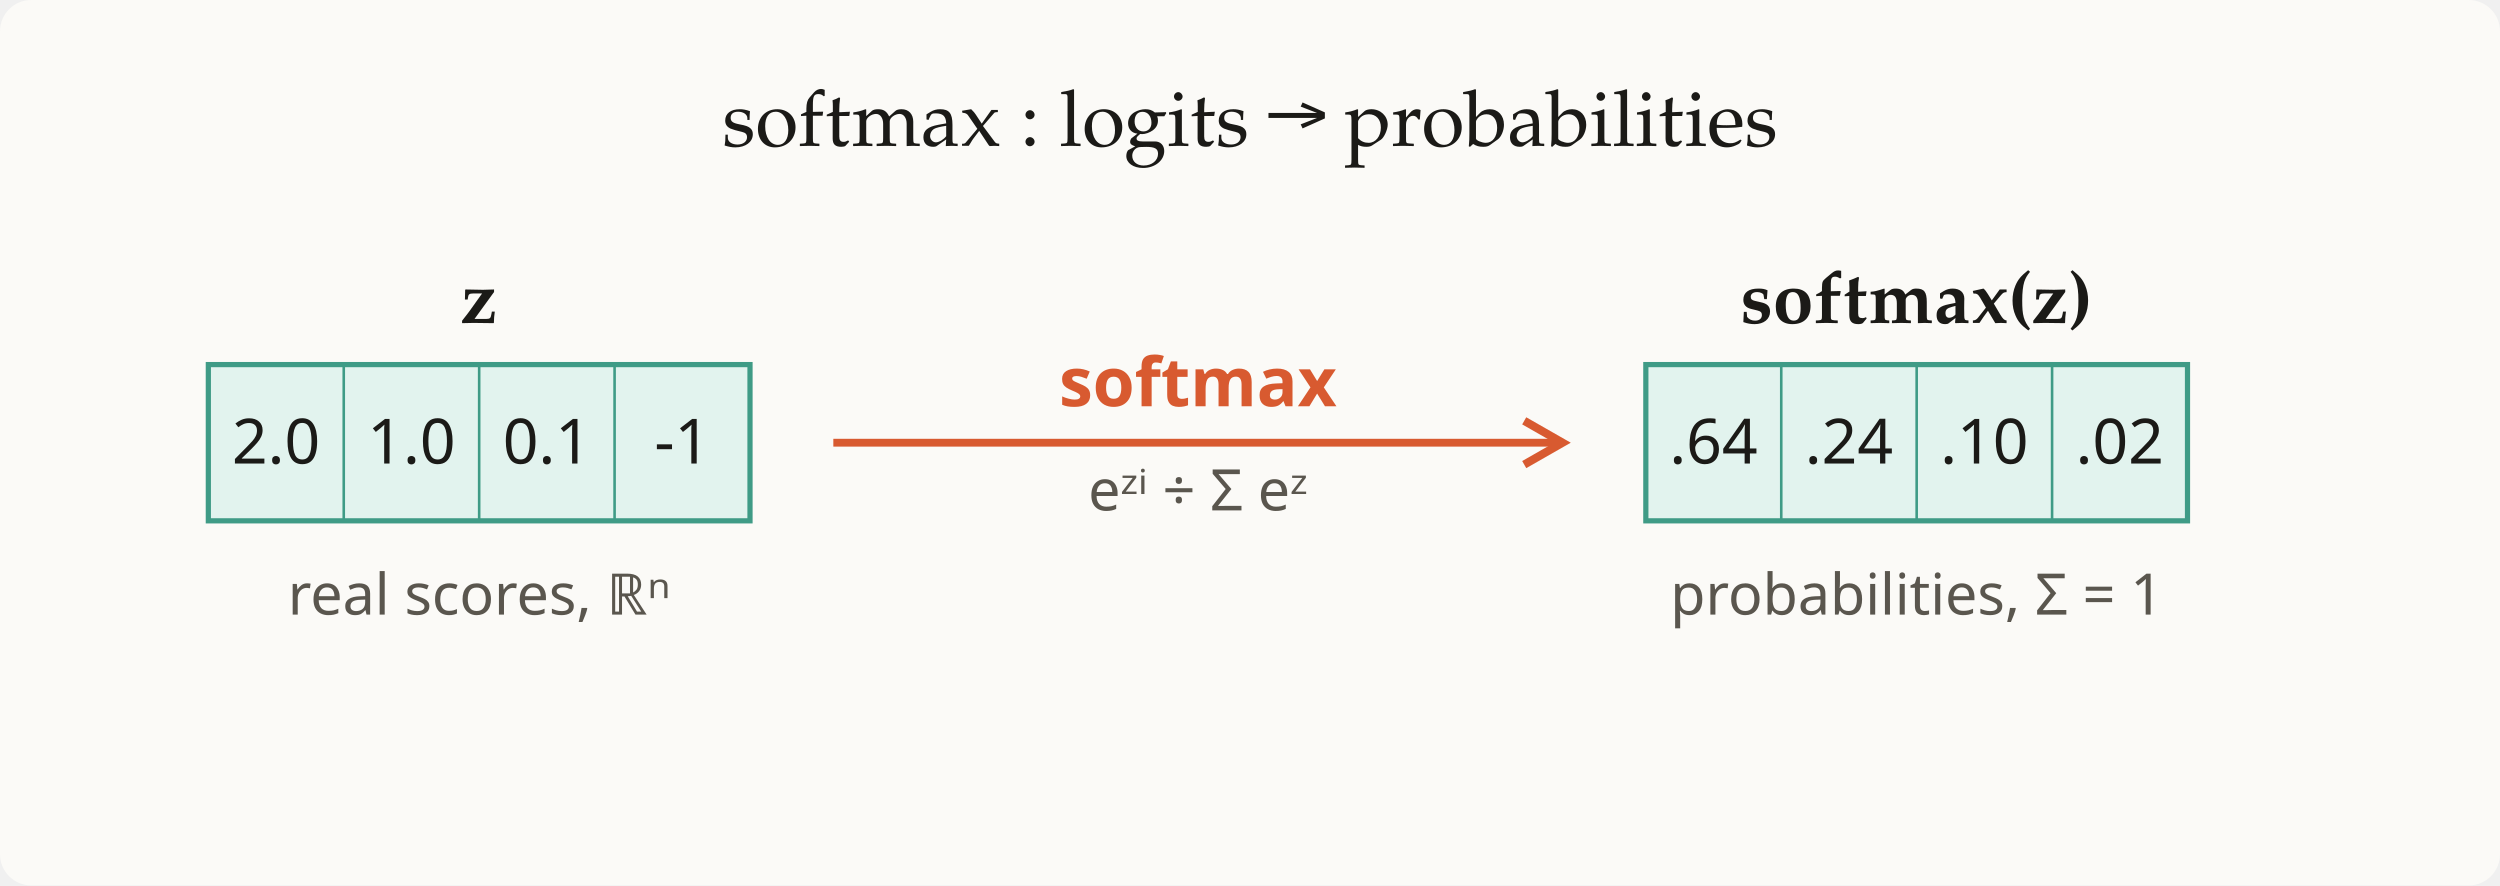
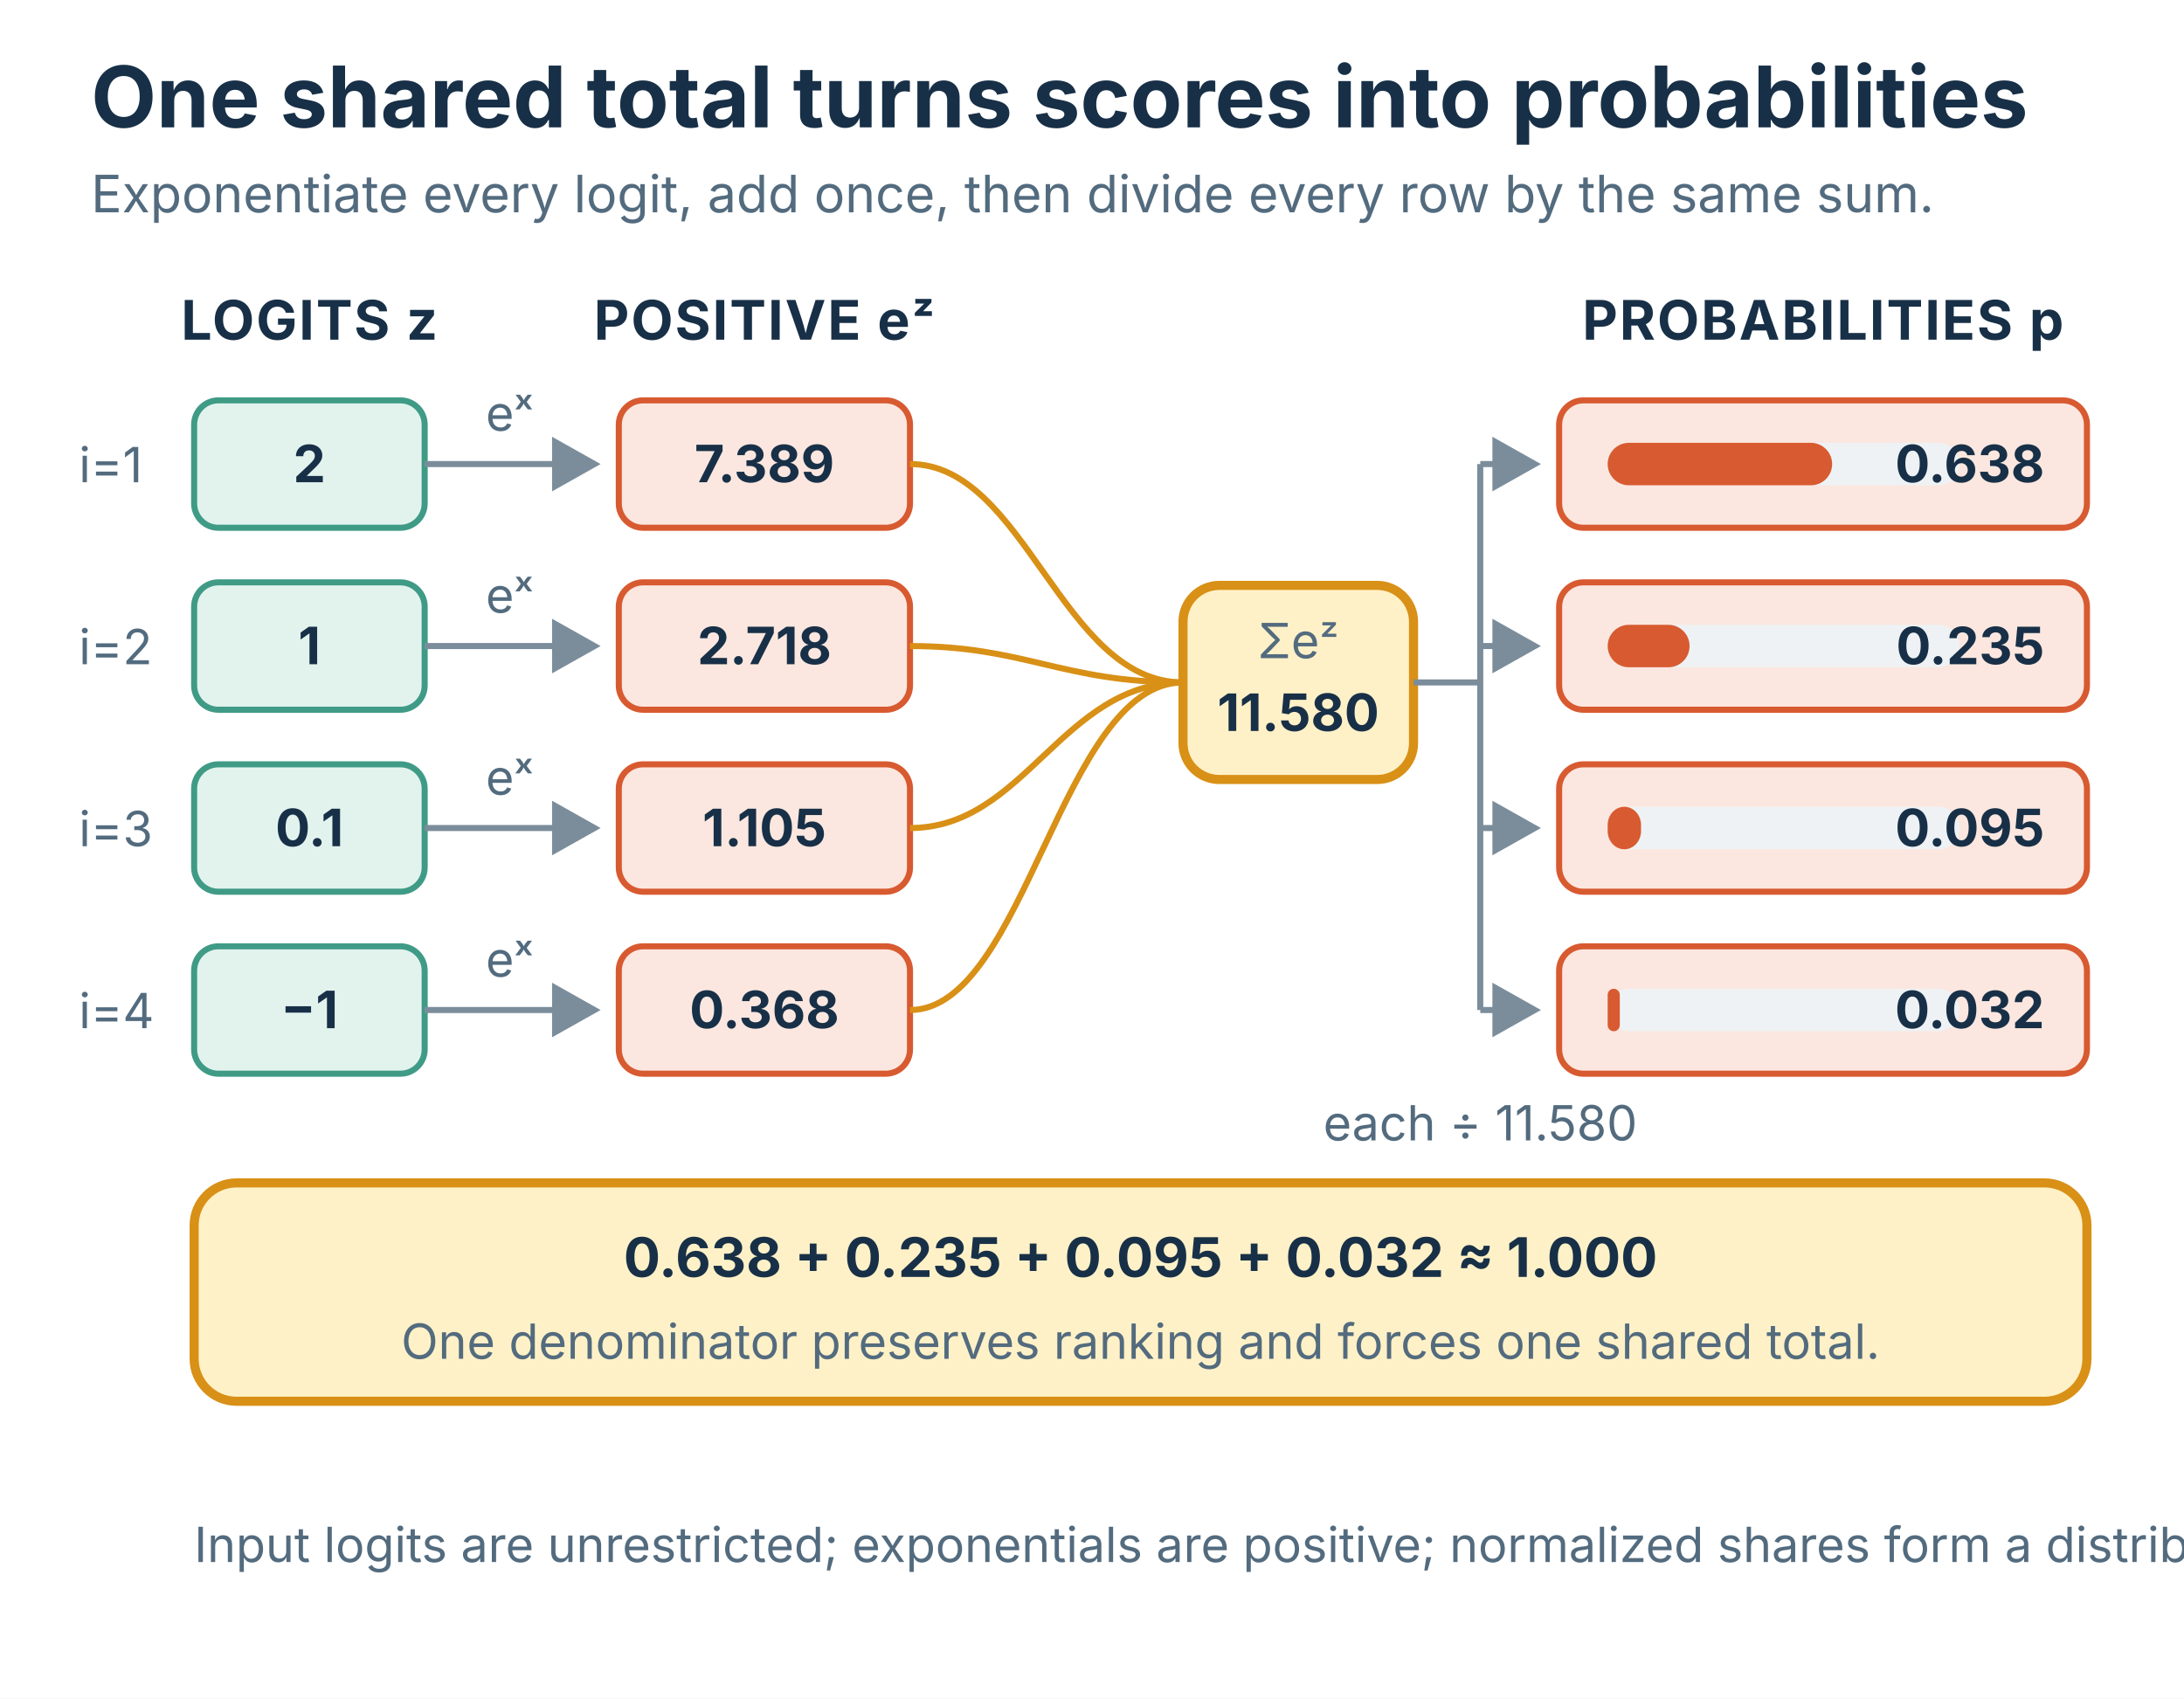
- <svg xmlns="http://www.w3.org/2000/svg" viewBox="0 0 480 170" width="480" height="170" font-family="'Iowan Old Style',Palatino,Georgia,serif">
-   <style>
-     .bg{fill:#FBFAF7}
-     .vec{fill:#E2F3EE;stroke:#3F9B86;stroke-width:1}
-     .cell{fill:#1B1A17;font-size:12px;font-family:sans-serif}
-     .lab{fill:#1B1A17;font-weight:600;font-size:14px}
-     .note{fill:#5A564E;font-size:11px;font-family:sans-serif}
-     .op{fill:#D85A30;font-size:13px;font-family:sans-serif;font-weight:600}
-     .arr{stroke:#D85A30;stroke-width:1.5;fill:none}
-     .title{fill:#1B1A17;font-size:15px}
-   </style>
-   <rect class="bg" x="0" y="0" width="480" height="170" rx="6" />
-   <text class="title" x="240" y="28" text-anchor="middle">softmax : logits → probabilities</text>
-   <text class="lab" x="92" y="62" text-anchor="middle">z</text>
-   <rect class="vec" x="40" y="70" width="104" height="30" />
-   <line x1="66" y1="70" x2="66" y2="100" stroke="#3F9B86" stroke-width="0.5" />
-   <line x1="92" y1="70" x2="92" y2="100" stroke="#3F9B86" stroke-width="0.5" />
-   <line x1="118" y1="70" x2="118" y2="100" stroke="#3F9B86" stroke-width="0.5" />
-   <text class="cell" x="53" y="89" text-anchor="middle">2.0</text>
-   <text class="cell" x="79" y="89" text-anchor="middle">1.0</text>
-   <text class="cell" x="105" y="89" text-anchor="middle">0.1</text>
-   <text class="cell" x="131" y="89" text-anchor="middle">-1</text>
-   <text class="note" x="92" y="118" text-anchor="middle">real scores, ℝⁿ</text>
-   <line class="arr" x1="160" y1="85" x2="300" y2="85" marker-end="url(#a)" />
+ <svg xmlns="http://www.w3.org/2000/svg" width="720" height="560" viewBox="0 0 720 560" role="img" aria-labelledby="title desc">
  <defs>
-     <marker id="a" viewBox="0 0 10 10" refX="8" refY="5" markerWidth="7" markerHeight="7" orient="auto">
-       <path d="M1 1L8 5L1 9" class="arr" />
+     <style>
+       text { font-family: Inter, ui-sans-serif, -apple-system, BlinkMacSystemFont, "Segoe UI", sans-serif; fill: #183047; }
+       .headline { font-size: 28px; font-weight: 700; }
+       .subtitle { font-size: 17px; fill: #536B7E; }
+       .stage { font-size: 18px; font-weight: 700; letter-spacing: .6px; }
+       .label { font-size: 18px; font-weight: 650; }
+       .value { font-size: 17px; font-weight: 650; font-variant-numeric: tabular-nums; }
+       .small { font-size: 16px; fill: #536B7E; }
+       .given { fill: #E2F3EE; stroke: #3F9B86; stroke-width: 2; }
+       .computed { fill: #FBE7DF; stroke: #D85A30; stroke-width: 2; }
+       .accent { fill: #FFF1C7; stroke: #D89016; stroke-width: 3; }
+       .track { fill: #EEF2F5; }
+       .bar { fill: #D85A30; }
+       .flow { fill: none; stroke: #7B8D9B; stroke-width: 2; marker-end: url(#arrow); }
+       .converge { fill: none; stroke: #D89016; stroke-width: 2; }
+     </style>
+     <marker id="arrow" markerWidth="9" markerHeight="9" refX="7" refY="4.5" orient="auto">
+       <path d="M0,0 L8,4.5 L0,9 Z" fill="#7B8D9B" />
    </marker>
  </defs>
-   <text class="op" x="230" y="78" text-anchor="middle">softmax</text>
-   <text class="note" x="230" y="98" text-anchor="middle">eᶻⁱ ÷ Σ eᶻ</text>
-   <text class="lab" x="368" y="62" text-anchor="middle">softmax(z)</text>
-   <rect class="vec" x="316" y="70" width="104" height="30" />
-   <line x1="342" y1="70" x2="342" y2="100" stroke="#3F9B86" stroke-width="0.5" />
-   <line x1="368" y1="70" x2="368" y2="100" stroke="#3F9B86" stroke-width="0.5" />
-   <line x1="394" y1="70" x2="394" y2="100" stroke="#3F9B86" stroke-width="0.5" />
-   <text class="cell" x="329" y="89" text-anchor="middle">.64</text>
-   <text class="cell" x="355" y="89" text-anchor="middle">.24</text>
-   <text class="cell" x="381" y="89" text-anchor="middle">.10</text>
-   <text class="cell" x="407" y="89" text-anchor="middle">.02</text>
-   <text class="note" x="368" y="118" text-anchor="middle">probabilities, Σ = 1</text>
+   <rect width="720" height="560" fill="#FFFFFF" />
+   <text x="30" y="42" class="headline">One shared total turns scores into probabilities</text>
+   <text x="30" y="70" class="subtitle">Exponentiate every logit, add once, then divide every row by the same sum.</text>
+   <text x="102" y="112" text-anchor="middle" class="stage">LOGITS z</text>
+   <text x="252" y="112" text-anchor="middle" class="stage">POSITIVE eᶻ</text>
+   <text x="601" y="112" text-anchor="middle" class="stage">PROBABILITIES p</text>
+   <g aria-label="Four aligned derivation rows">
+     <text x="26" y="159" class="small">i=1</text>
+     <rect x="64" y="132" width="76" height="42" rx="8" class="given" />
+     <text x="102" y="159" text-anchor="middle" class="value">2</text>
+     <path d="M140 153 H196" class="flow" />
+     <text x="168" y="142" text-anchor="middle" class="small">eˣ</text>
+     <rect x="204" y="132" width="96" height="42" rx="8" class="computed" />
+     <text x="252" y="159" text-anchor="middle" class="value">7.389</text>
+     <path d="M300 153 C338 153 350 225 390 225" class="converge" />
+     <path d="M488 153 H506" class="flow" />
+     <rect x="514" y="132" width="174" height="42" rx="8" class="computed" />
+     <rect x="530" y="146" width="116" height="14" rx="7" class="track" />
+     <rect x="530" y="146" width="74" height="14" rx="7" class="bar" />
+     <text x="674" y="159" text-anchor="end" class="value">0.638</text>
+     <text x="26" y="219" class="small">i=2</text>
+     <rect x="64" y="192" width="76" height="42" rx="8" class="given" />
+     <text x="102" y="219" text-anchor="middle" class="value">1</text>
+     <path d="M140 213 H196" class="flow" />
+     <text x="168" y="202" text-anchor="middle" class="small">eˣ</text>
+     <rect x="204" y="192" width="96" height="42" rx="8" class="computed" />
+     <text x="252" y="219" text-anchor="middle" class="value">2.718</text>
+     <path d="M300 213 C338 213 350 225 390 225" class="converge" />
+     <path d="M488 213 H506" class="flow" />
+     <rect x="514" y="192" width="174" height="42" rx="8" class="computed" />
+     <rect x="530" y="206" width="116" height="14" rx="7" class="track" />
+     <rect x="530" y="206" width="27" height="14" rx="7" class="bar" />
+     <text x="674" y="219" text-anchor="end" class="value">0.235</text>
+     <text x="26" y="279" class="small">i=3</text>
+     <rect x="64" y="252" width="76" height="42" rx="8" class="given" />
+     <text x="102" y="279" text-anchor="middle" class="value">0.1</text>
+     <path d="M140 273 H196" class="flow" />
+     <text x="168" y="262" text-anchor="middle" class="small">eˣ</text>
+     <rect x="204" y="252" width="96" height="42" rx="8" class="computed" />
+     <text x="252" y="279" text-anchor="middle" class="value">1.105</text>
+     <path d="M300 273 C338 273 350 225 390 225" class="converge" />
+     <path d="M488 273 H506" class="flow" />
+     <rect x="514" y="252" width="174" height="42" rx="8" class="computed" />
+     <rect x="530" y="266" width="116" height="14" rx="7" class="track" />
+     <rect x="530" y="266" width="11" height="14" rx="6" class="bar" />
+     <text x="674" y="279" text-anchor="end" class="value">0.095</text>
+     <text x="26" y="339" class="small">i=4</text>
+     <rect x="64" y="312" width="76" height="42" rx="8" class="given" />
+     <text x="102" y="339" text-anchor="middle" class="value">−1</text>
+     <path d="M140 333 H196" class="flow" />
+     <text x="168" y="322" text-anchor="middle" class="small">eˣ</text>
+     <rect x="204" y="312" width="96" height="42" rx="8" class="computed" />
+     <text x="252" y="339" text-anchor="middle" class="value">0.368</text>
+     <path d="M300 333 C338 333 350 225 390 225" class="converge" />
+     <path d="M488 333 H506" class="flow" />
+     <rect x="514" y="312" width="174" height="42" rx="8" class="computed" />
+     <rect x="530" y="326" width="116" height="14" rx="7" class="track" />
+     <rect x="530" y="326" width="4" height="14" rx="2" class="bar" />
+     <text x="674" y="339" text-anchor="end" class="value">0.032</text>
+   </g>
+   <rect x="390" y="193" width="76" height="64" rx="12" class="accent" />
+   <text x="428" y="217" text-anchor="middle" class="small">Σeᶻ</text>
+   <text x="428" y="241" text-anchor="middle" class="value">11.580</text>
+   <path d="M466 225 H488 M488 153 V333" fill="none" stroke="#7B8D9B" stroke-width="2" />
+   <text x="488" y="376" text-anchor="middle" class="small">each ÷ 11.580</text>
+   <rect x="64" y="390" width="624" height="72" rx="14" class="accent" />
+   <text x="376" y="421" text-anchor="middle" class="label">0.638 + 0.235 + 0.095 + 0.032 ≈ 1.000</text>
+   <text x="376" y="448" text-anchor="middle" class="small">One denominator preserves ranking and forces one shared total.</text>
+   <text x="64" y="515" class="small">Input logits are unrestricted; exponentials are positive; normalized shares form a distribution.</text>
</svg>
